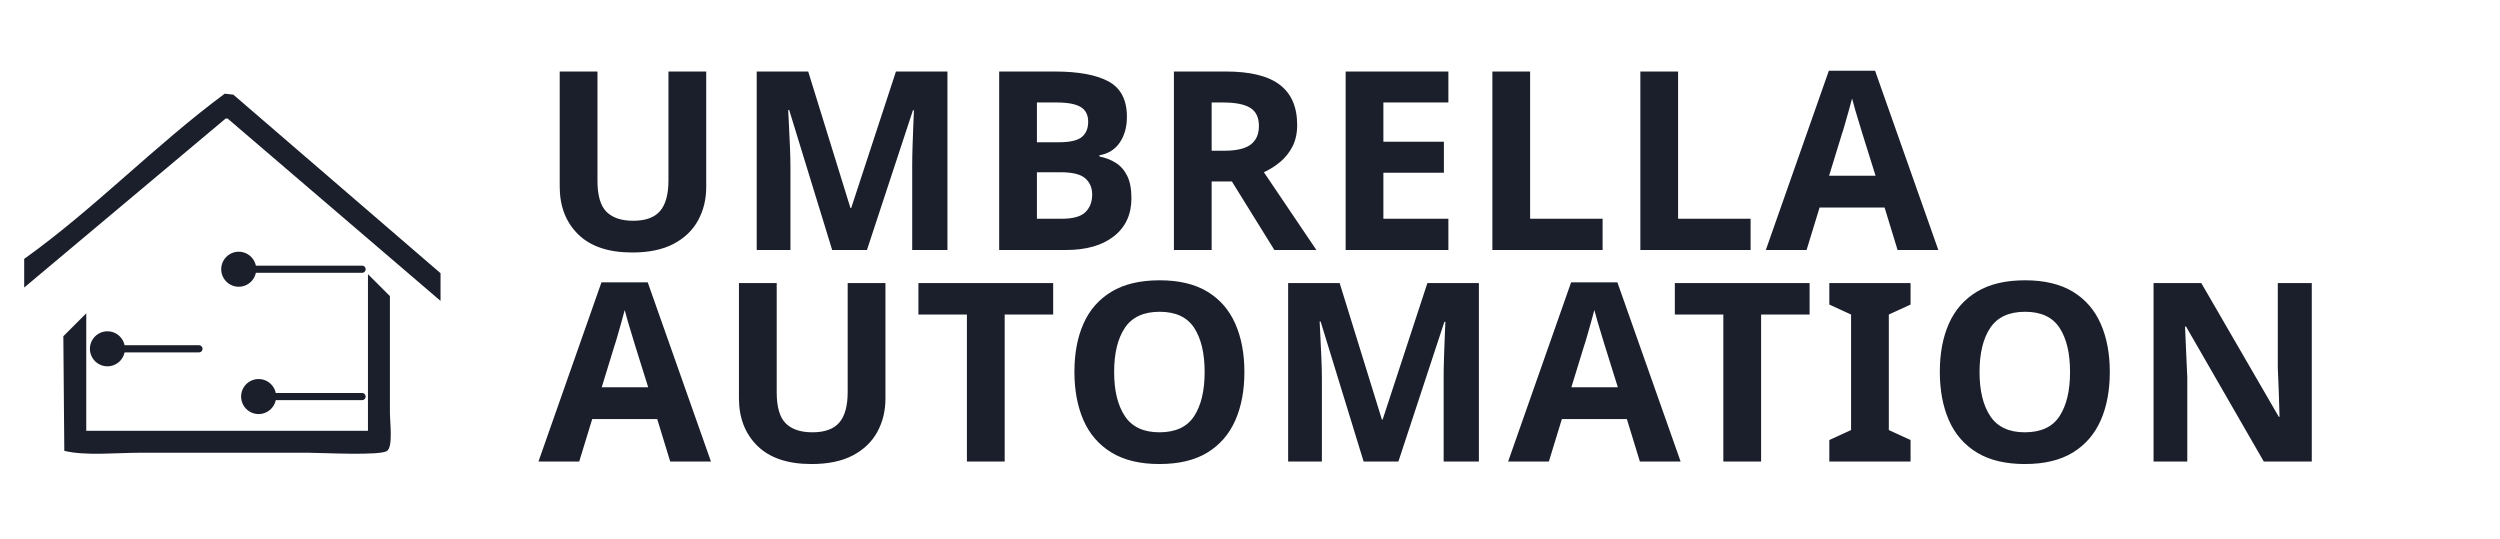
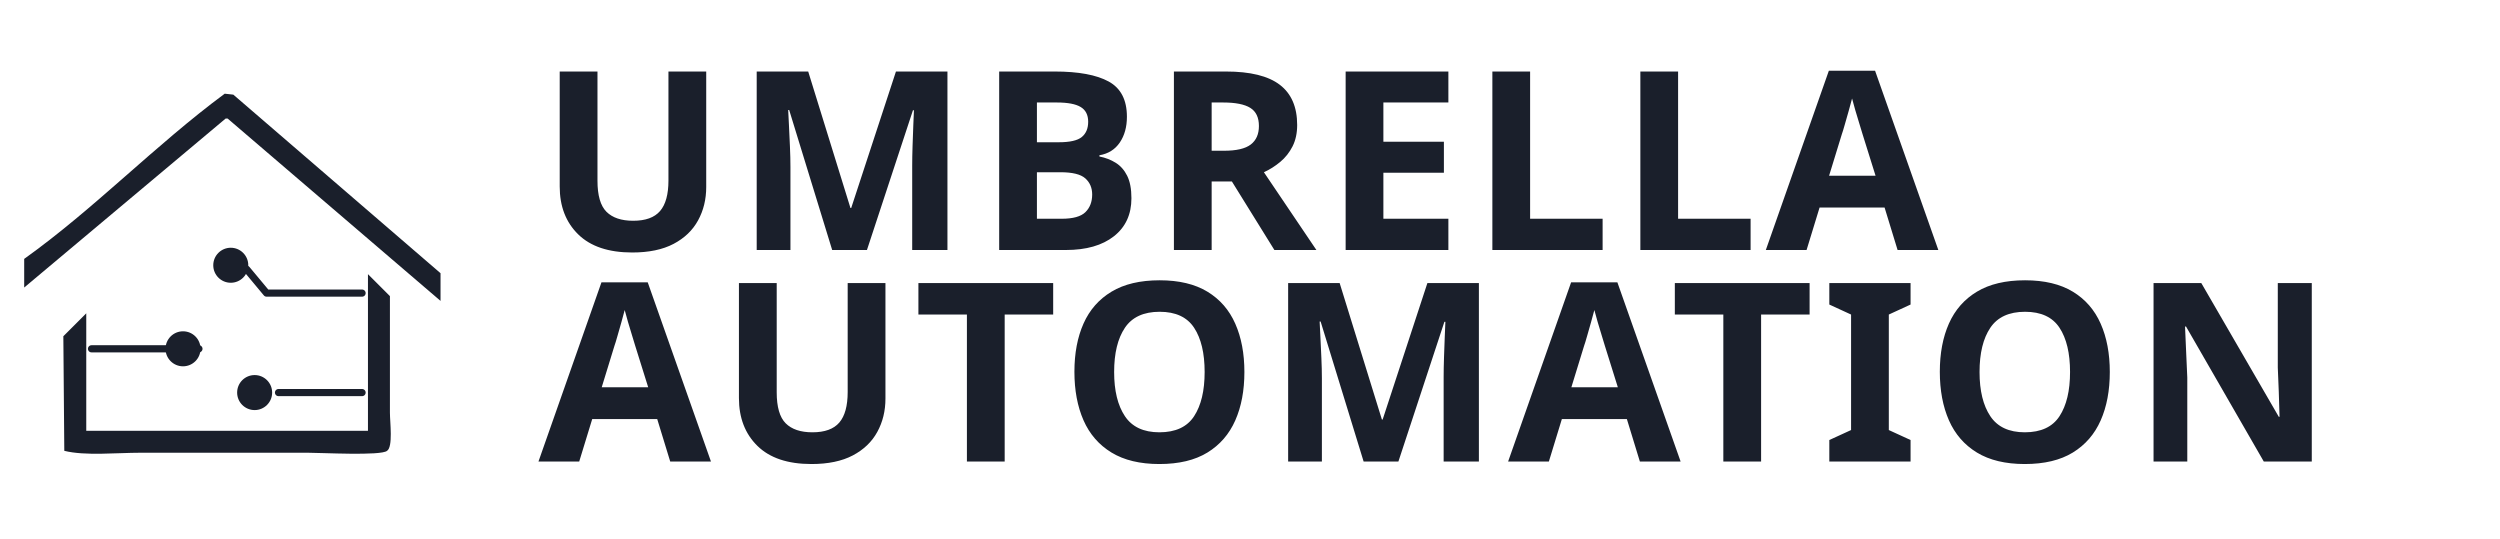
<svg xmlns="http://www.w3.org/2000/svg" viewBox="0 0 1300 280" role="img" aria-label="Umbrella Automation single-color dark logo">
  <svg x="0" y="20" width="240" height="240" viewBox="70 92 116 102">
    <path d="M 126.48 98.88 C 127.20 98.96 127.92 99.04 128.64 99.12 C 145.99 114.08 163.36 129.04 180.72 144.00 C 180.72 146.32 180.72 148.64 180.72 150.96 C 162.88 135.68 145.04 120.40 127.20 105.12 C 127.04 105.12 126.88 105.12 126.72 105.12 C 109.84 119.28 92.96 133.44 76.08 147.60 C 76.08 145.20 76.08 142.80 76.08 140.40 C 93.77 127.76 108.93 111.87 126.48 98.88 Z" fill="#1A1F2B" />
    <path d="M 91.68 183.60 C 115.28 183.60 138.88 183.60 162.48 183.60 C 162.48 170.48 162.48 157.36 162.48 144.24 C 164.32 146.08 166.16 147.92 168.00 149.76 C 168.00 159.52 168.00 169.28 168.00 179.04 C 168.00 181.41 168.81 187.66 167.28 188.64 C 165.78 189.94 150.75 189.12 147.36 189.12 C 133.36 189.12 119.36 189.12 105.36 189.12 C 99.28 189.12 91.39 189.95 86.16 188.64 C 86.08 179.04 86.00 169.44 85.92 159.84 C 87.84 157.92 89.76 156.00 91.68 154.08 C 91.68 163.92 91.68 173.76 91.68 183.60 Z" fill="#1A1F2B" />
-     <g stroke="#1A1F2B" stroke-width="1.8" stroke-linecap="round">
-       <line x1="130" y1="143" x2="161" y2="143" />
-       <line x1="97" y1="163" x2="120" y2="163" />
-       <line x1="135" y1="175" x2="161" y2="175" />
+     <g stroke="#1A1F2B" stroke-width="1.8" stroke-linecap="round" stroke-linejoin="round" fill="none">
+       <path d="M 132 143 L 137 149 L 161 149" />
+       <line x1="93" y1="163" x2="120" y2="163" />
+       <line x1="140" y1="174" x2="161" y2="174" />
    </g>
-     <circle cx="130" cy="143" r="4.4" fill="#1A1F2B" />
-     <circle cx="97" cy="163" r="4.4" fill="#1A1F2B" />
-     <circle cx="135" cy="175" r="4.4" fill="#1A1F2B" />
+     <circle cx="128" cy="142" r="4.4" fill="#1A1F2B" />
+     <circle cx="116" cy="163" r="4.4" fill="#1A1F2B" />
+     <circle cx="134" cy="174" r="4.4" fill="#1A1F2B" />
  </svg>
  <text x="280" y="130" font-family="&quot;Eurostile&quot;,&quot;Eurostile LT W01&quot;,&quot;Microgramma D&quot;,&quot;Saira&quot;,&quot;Aldrich&quot;,&quot;Antonio&quot;,system-ui,sans-serif" font-weight="900" font-size="130" letter-spacing="3.5" fill="#1A1F2B">UMBRELLA</text>
  <text x="280" y="240" font-family="&quot;Eurostile&quot;,&quot;Eurostile LT W01&quot;,&quot;Microgramma D&quot;,&quot;Saira&quot;,&quot;Aldrich&quot;,&quot;Antonio&quot;,system-ui,sans-serif" font-weight="900" font-size="130" letter-spacing="3.5" fill="#1A1F2B">AUTOMATION</text>
</svg>
